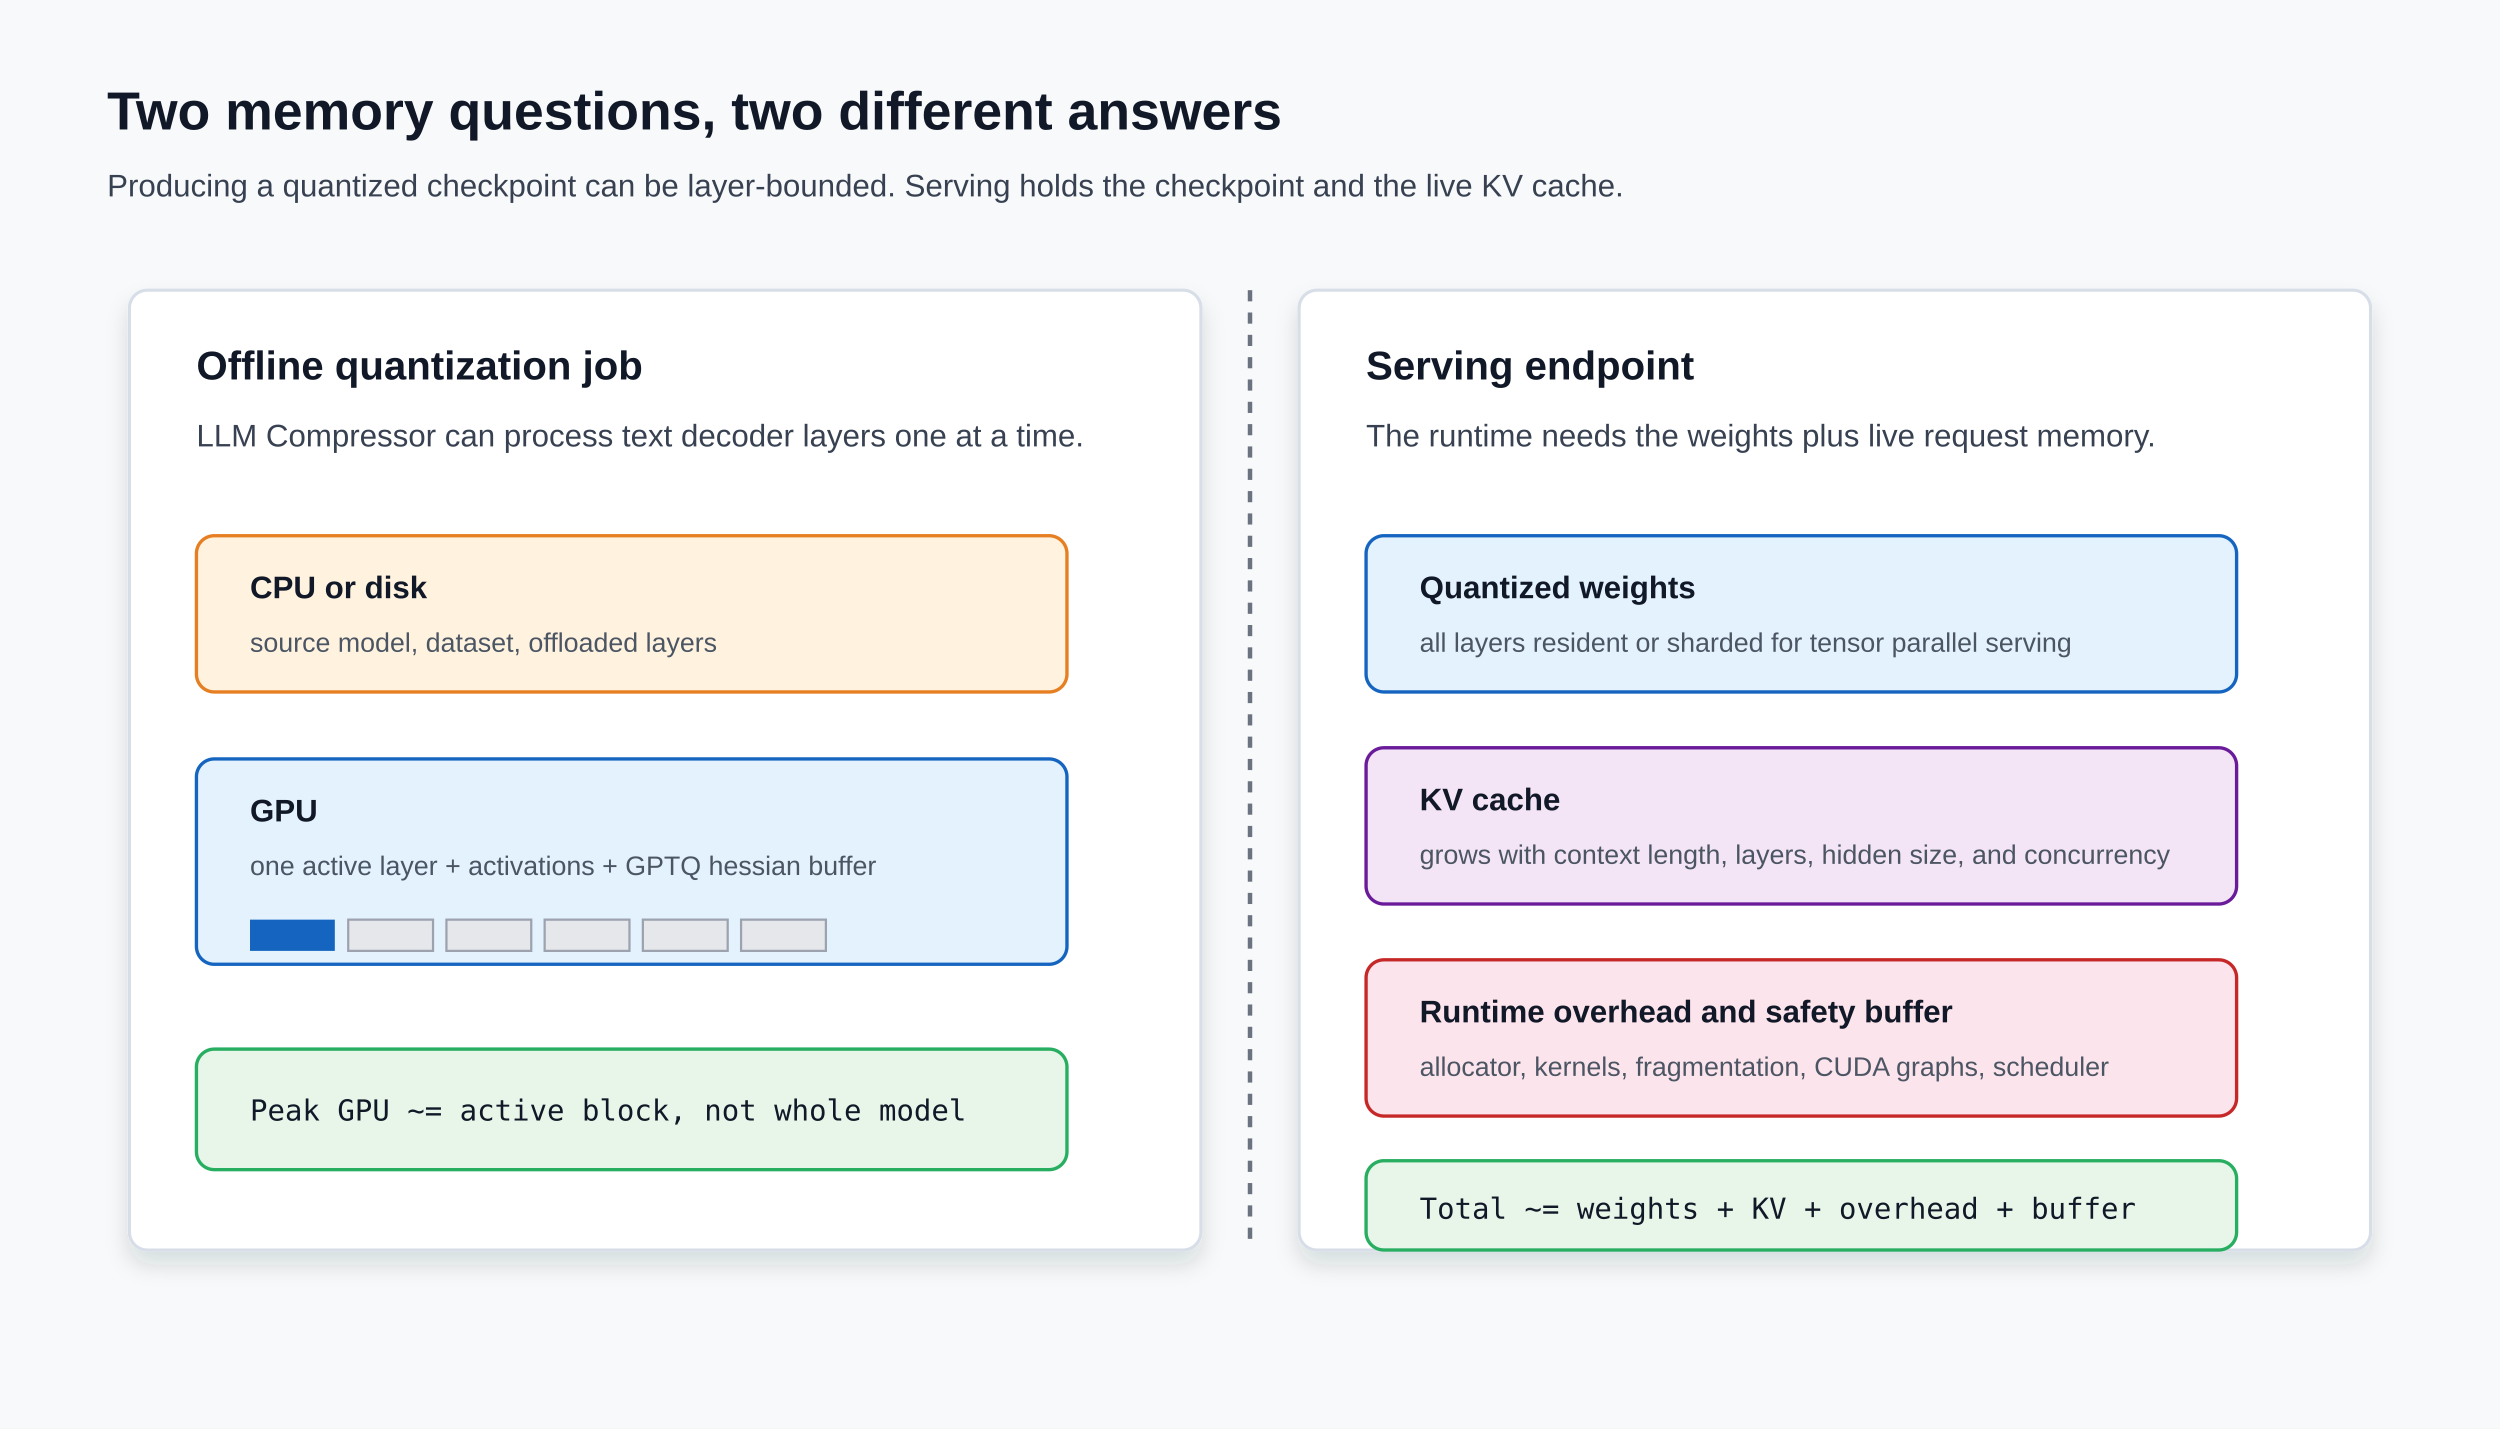
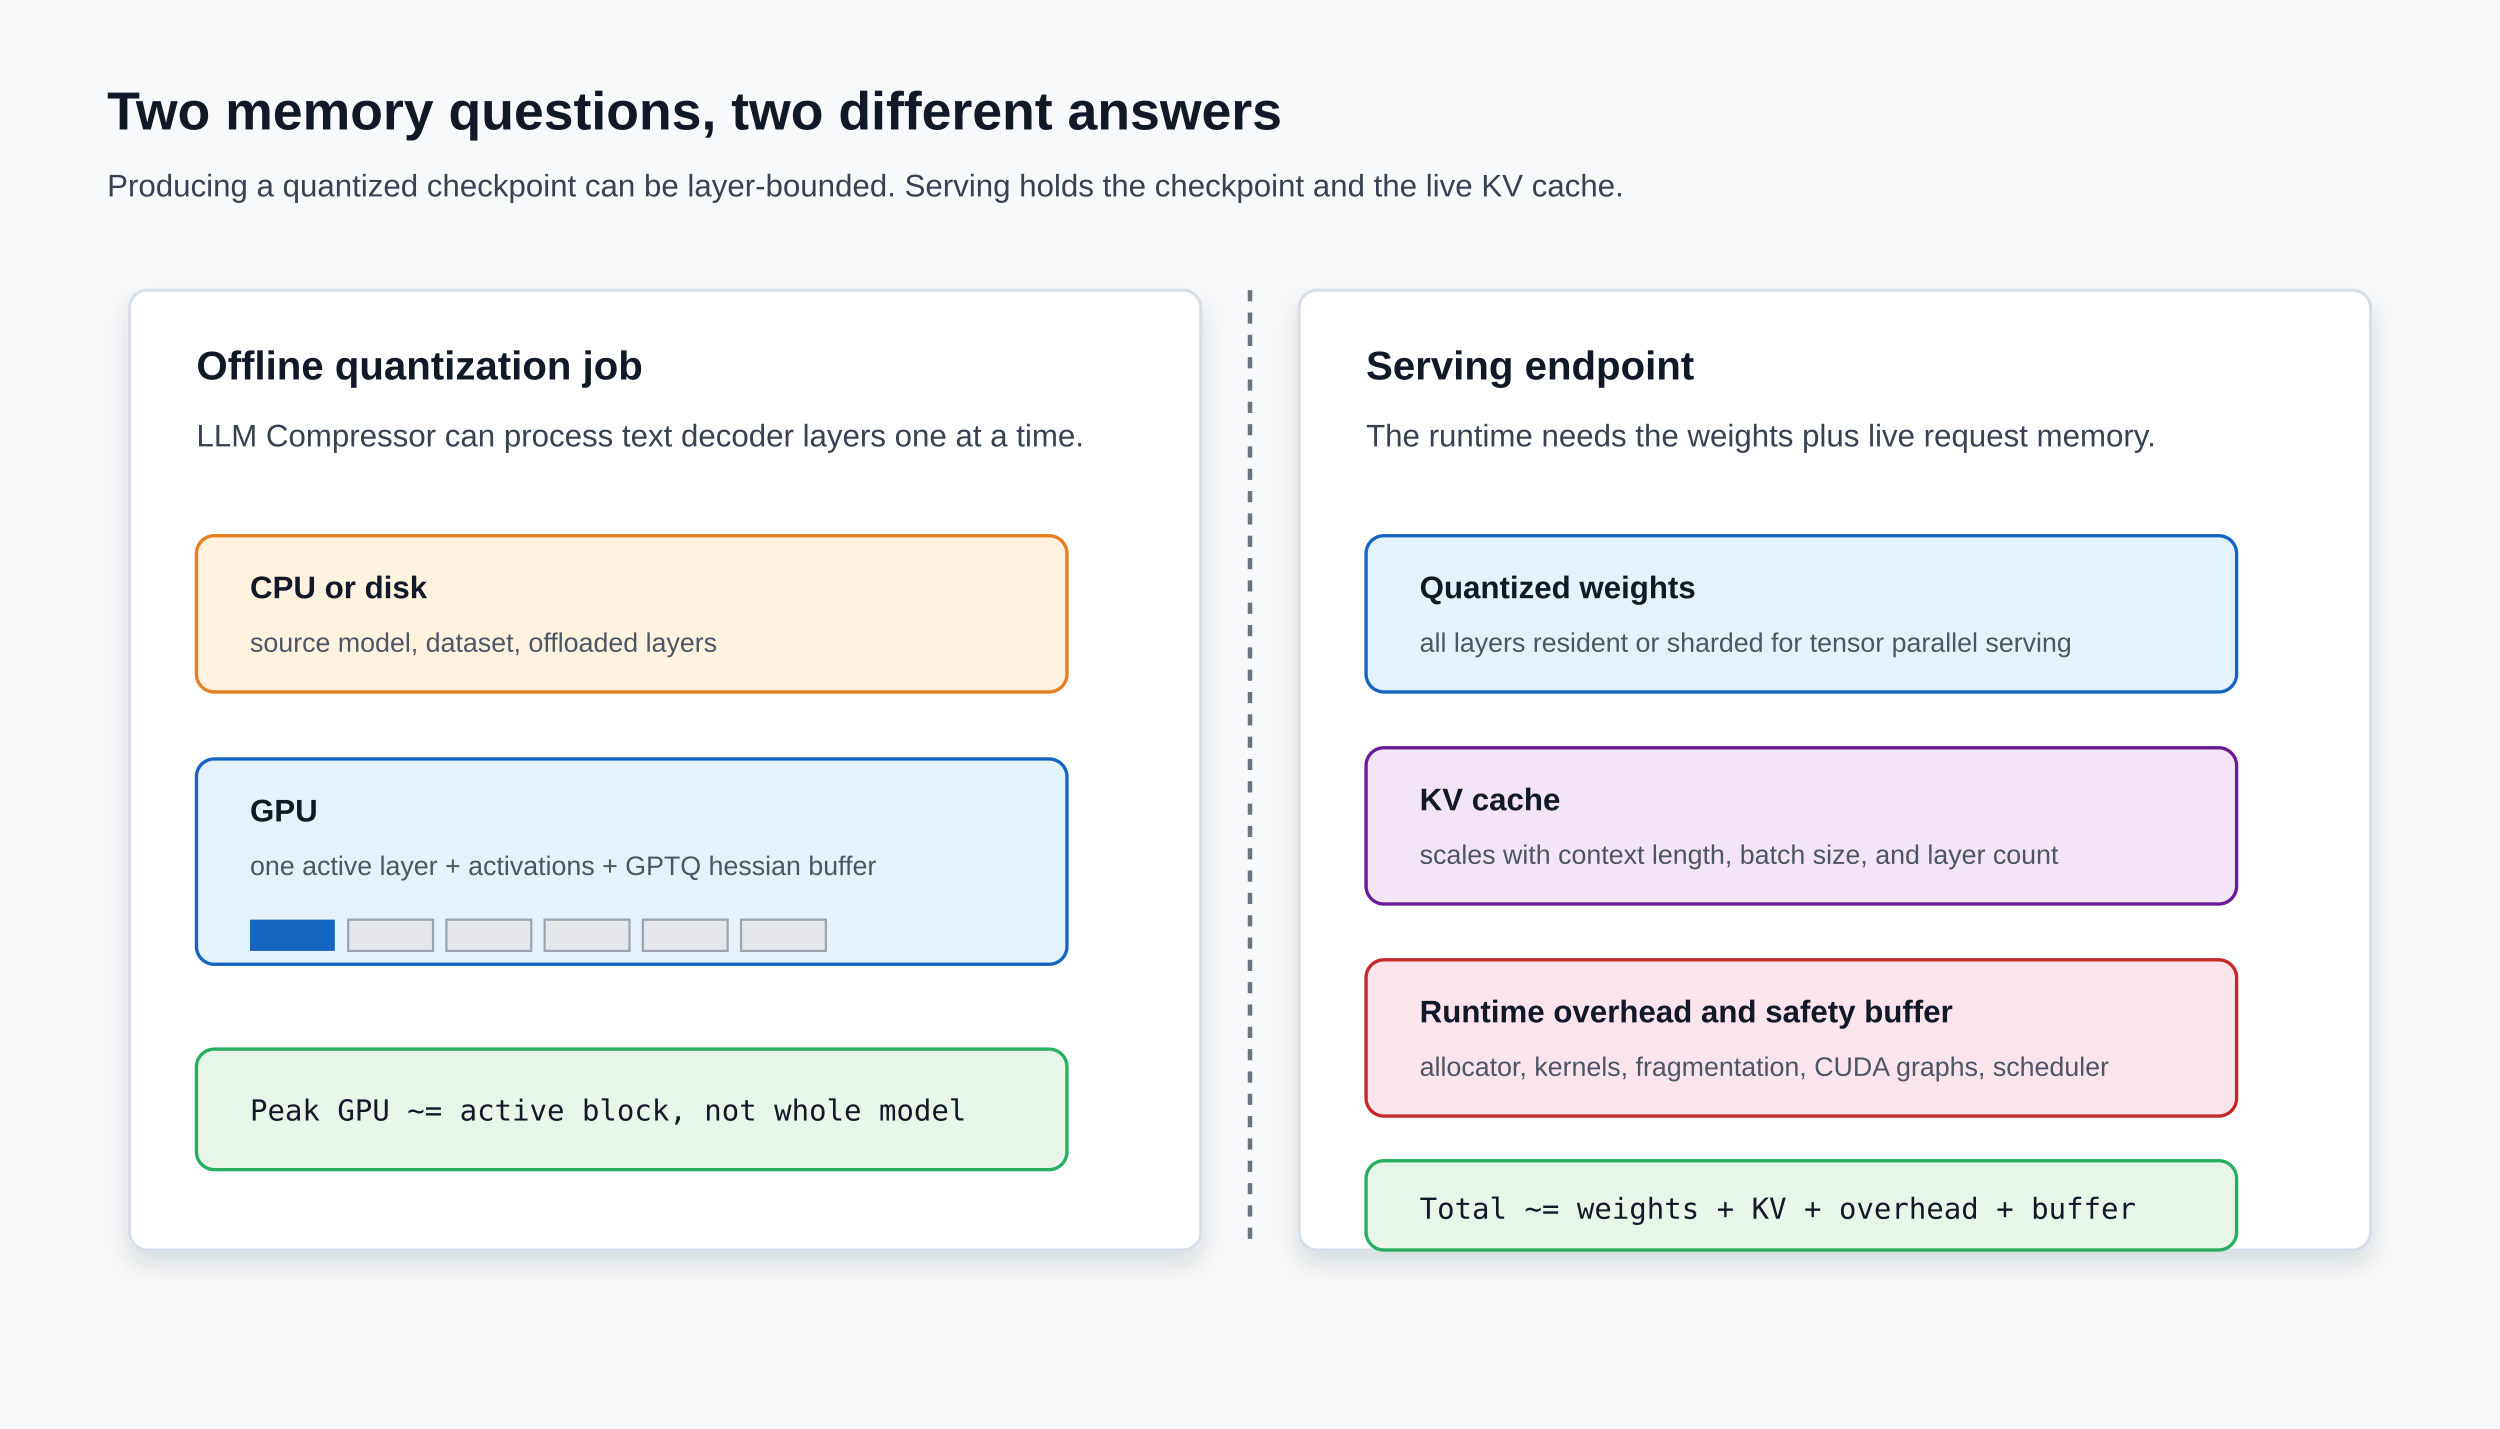
<svg xmlns="http://www.w3.org/2000/svg" width="1120" height="640" viewBox="0 0 1120 640" role="img" aria-labelledby="title desc">
  <defs>
    <filter id="shadow" x="-20%" y="-20%" width="140%" height="140%">
      <feDropShadow dx="0" dy="6" stdDeviation="5" flood-color="#1f2937" flood-opacity="0.14" />
    </filter>
    <style>
      .bg { fill: #f8f9fa; }
      .panel { fill: #ffffff; stroke: #d7dee8; stroke-width: 1.4; filter: url(#shadow); }
      .gpu { fill: #e3f2fd; stroke: #1565c0; stroke-width: 1.5; }
      .cpu { fill: #fff3e0; stroke: #e67e22; stroke-width: 1.5; }
      .kv { fill: #f3e5f5; stroke: #6a1b9a; stroke-width: 1.5; }
      .ok { fill: #e8f5e9; stroke: #27ae60; stroke-width: 1.5; }
      .warn { fill: #fce4ec; stroke: #c62828; stroke-width: 1.5; }
      .title { font: 700 24px Arial, sans-serif; fill: #111827; }
      .h { font: 700 18px Arial, sans-serif; fill: #111827; }
      .label { font: 700 14px Arial, sans-serif; fill: #111827; }
      .text { font: 14px Arial, sans-serif; fill: #374151; }
      .small { font: 12px Arial, sans-serif; fill: #4b5563; }
      .mono { font: 13px "SFMono-Regular", Consolas, monospace; fill: #111827; }
      .line { stroke: #6b7280; stroke-width: 2; stroke-dasharray: 5 5; }
    </style>
  </defs>
  <rect class="bg" width="1120" height="640" />
  <text class="title" x="48" y="58">Two memory questions, two different answers</text>
  <text class="text" x="48" y="88">Producing a quantized checkpoint can be layer-bounded. Serving holds the checkpoint and the live KV cache.</text>
  <rect class="panel" x="58" y="130" width="480" height="430" rx="8" />
  <text class="h" x="88" y="170">Offline quantization job</text>
  <text class="text" x="88" y="200">LLM Compressor can process text decoder layers one at a time.</text>
  <rect class="cpu" x="88" y="240" width="390" height="70" rx="8" />
  <text class="label" x="112" y="268">CPU or disk</text>
  <text class="small" x="112" y="292">source model, dataset, offloaded layers</text>
  <rect class="gpu" x="88" y="340" width="390" height="92" rx="8" />
  <text class="label" x="112" y="368">GPU</text>
  <text class="small" x="112" y="392">one active layer + activations + GPTQ hessian buffer</text>
  <g transform="translate(112 412)">
    <rect x="0" y="0" width="38" height="14" fill="#1565c0" />
    <rect x="44" y="0" width="38" height="14" fill="#e5e7eb" stroke="#9ca3af" />
    <rect x="88" y="0" width="38" height="14" fill="#e5e7eb" stroke="#9ca3af" />
    <rect x="132" y="0" width="38" height="14" fill="#e5e7eb" stroke="#9ca3af" />
    <rect x="176" y="0" width="38" height="14" fill="#e5e7eb" stroke="#9ca3af" />
    <rect x="220" y="0" width="38" height="14" fill="#e5e7eb" stroke="#9ca3af" />
  </g>
  <rect class="ok" x="88" y="470" width="390" height="54" rx="8" />
  <text class="mono" x="112" y="502">Peak GPU ~= active block, not whole model</text>
  <line class="line" x1="560" y1="130" x2="560" y2="560" />
  <rect class="panel" x="582" y="130" width="480" height="430" rx="8" />
  <text class="h" x="612" y="170">Serving endpoint</text>
  <text class="text" x="612" y="200">The runtime needs the weights plus live request memory.</text>
  <rect class="gpu" x="612" y="240" width="390" height="70" rx="8" />
  <text class="label" x="636" y="268">Quantized weights</text>
  <text class="small" x="636" y="292">all layers resident or sharded for tensor parallel serving</text>
  <rect class="kv" x="612" y="335" width="390" height="70" rx="8" />
  <text class="label" x="636" y="363">KV cache</text>
-   <text class="small" x="636" y="387">grows with context length, layers, hidden size, and concurrency</text>
+   <text class="small" x="636" y="387">scales with context length, batch size, and layer count</text>
  <rect class="warn" x="612" y="430" width="390" height="70" rx="8" />
  <text class="label" x="636" y="458">Runtime overhead and safety buffer</text>
  <text class="small" x="636" y="482">allocator, kernels, fragmentation, CUDA graphs, scheduler</text>
  <rect class="ok" x="612" y="520" width="390" height="40" rx="8" />
  <text class="mono" x="636" y="546">Total ~= weights + KV + overhead + buffer</text>
</svg>
